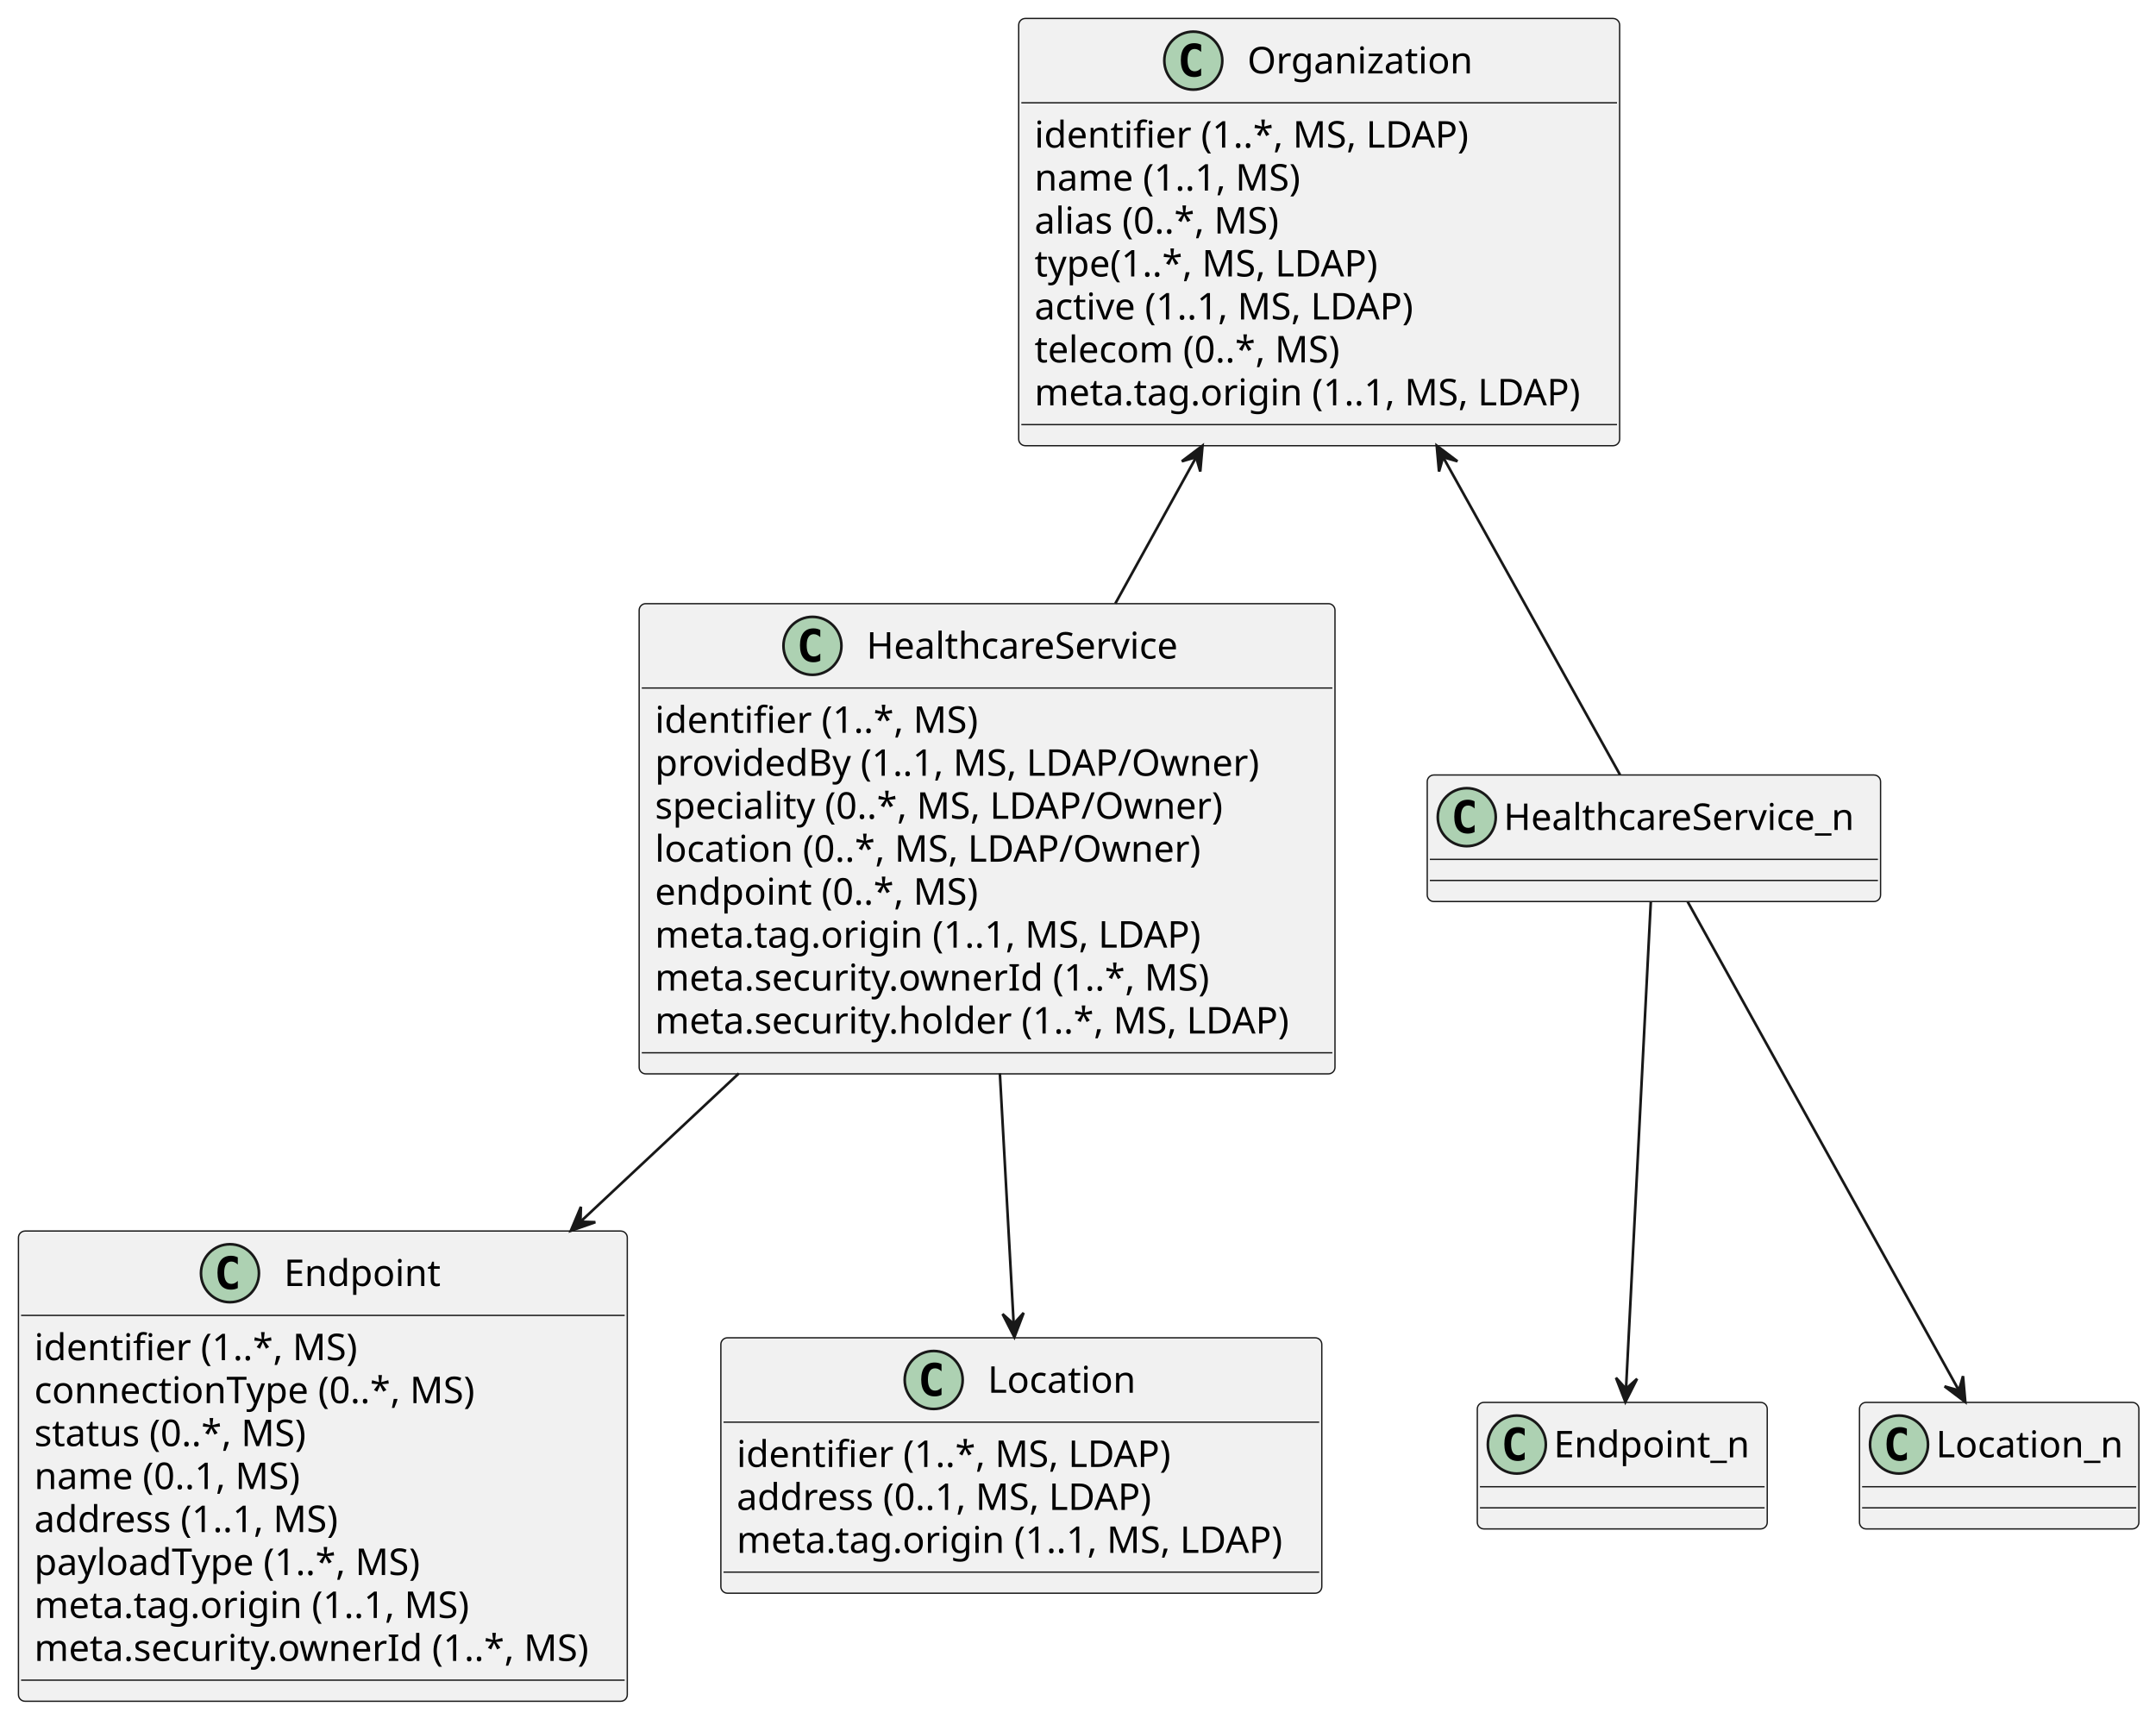
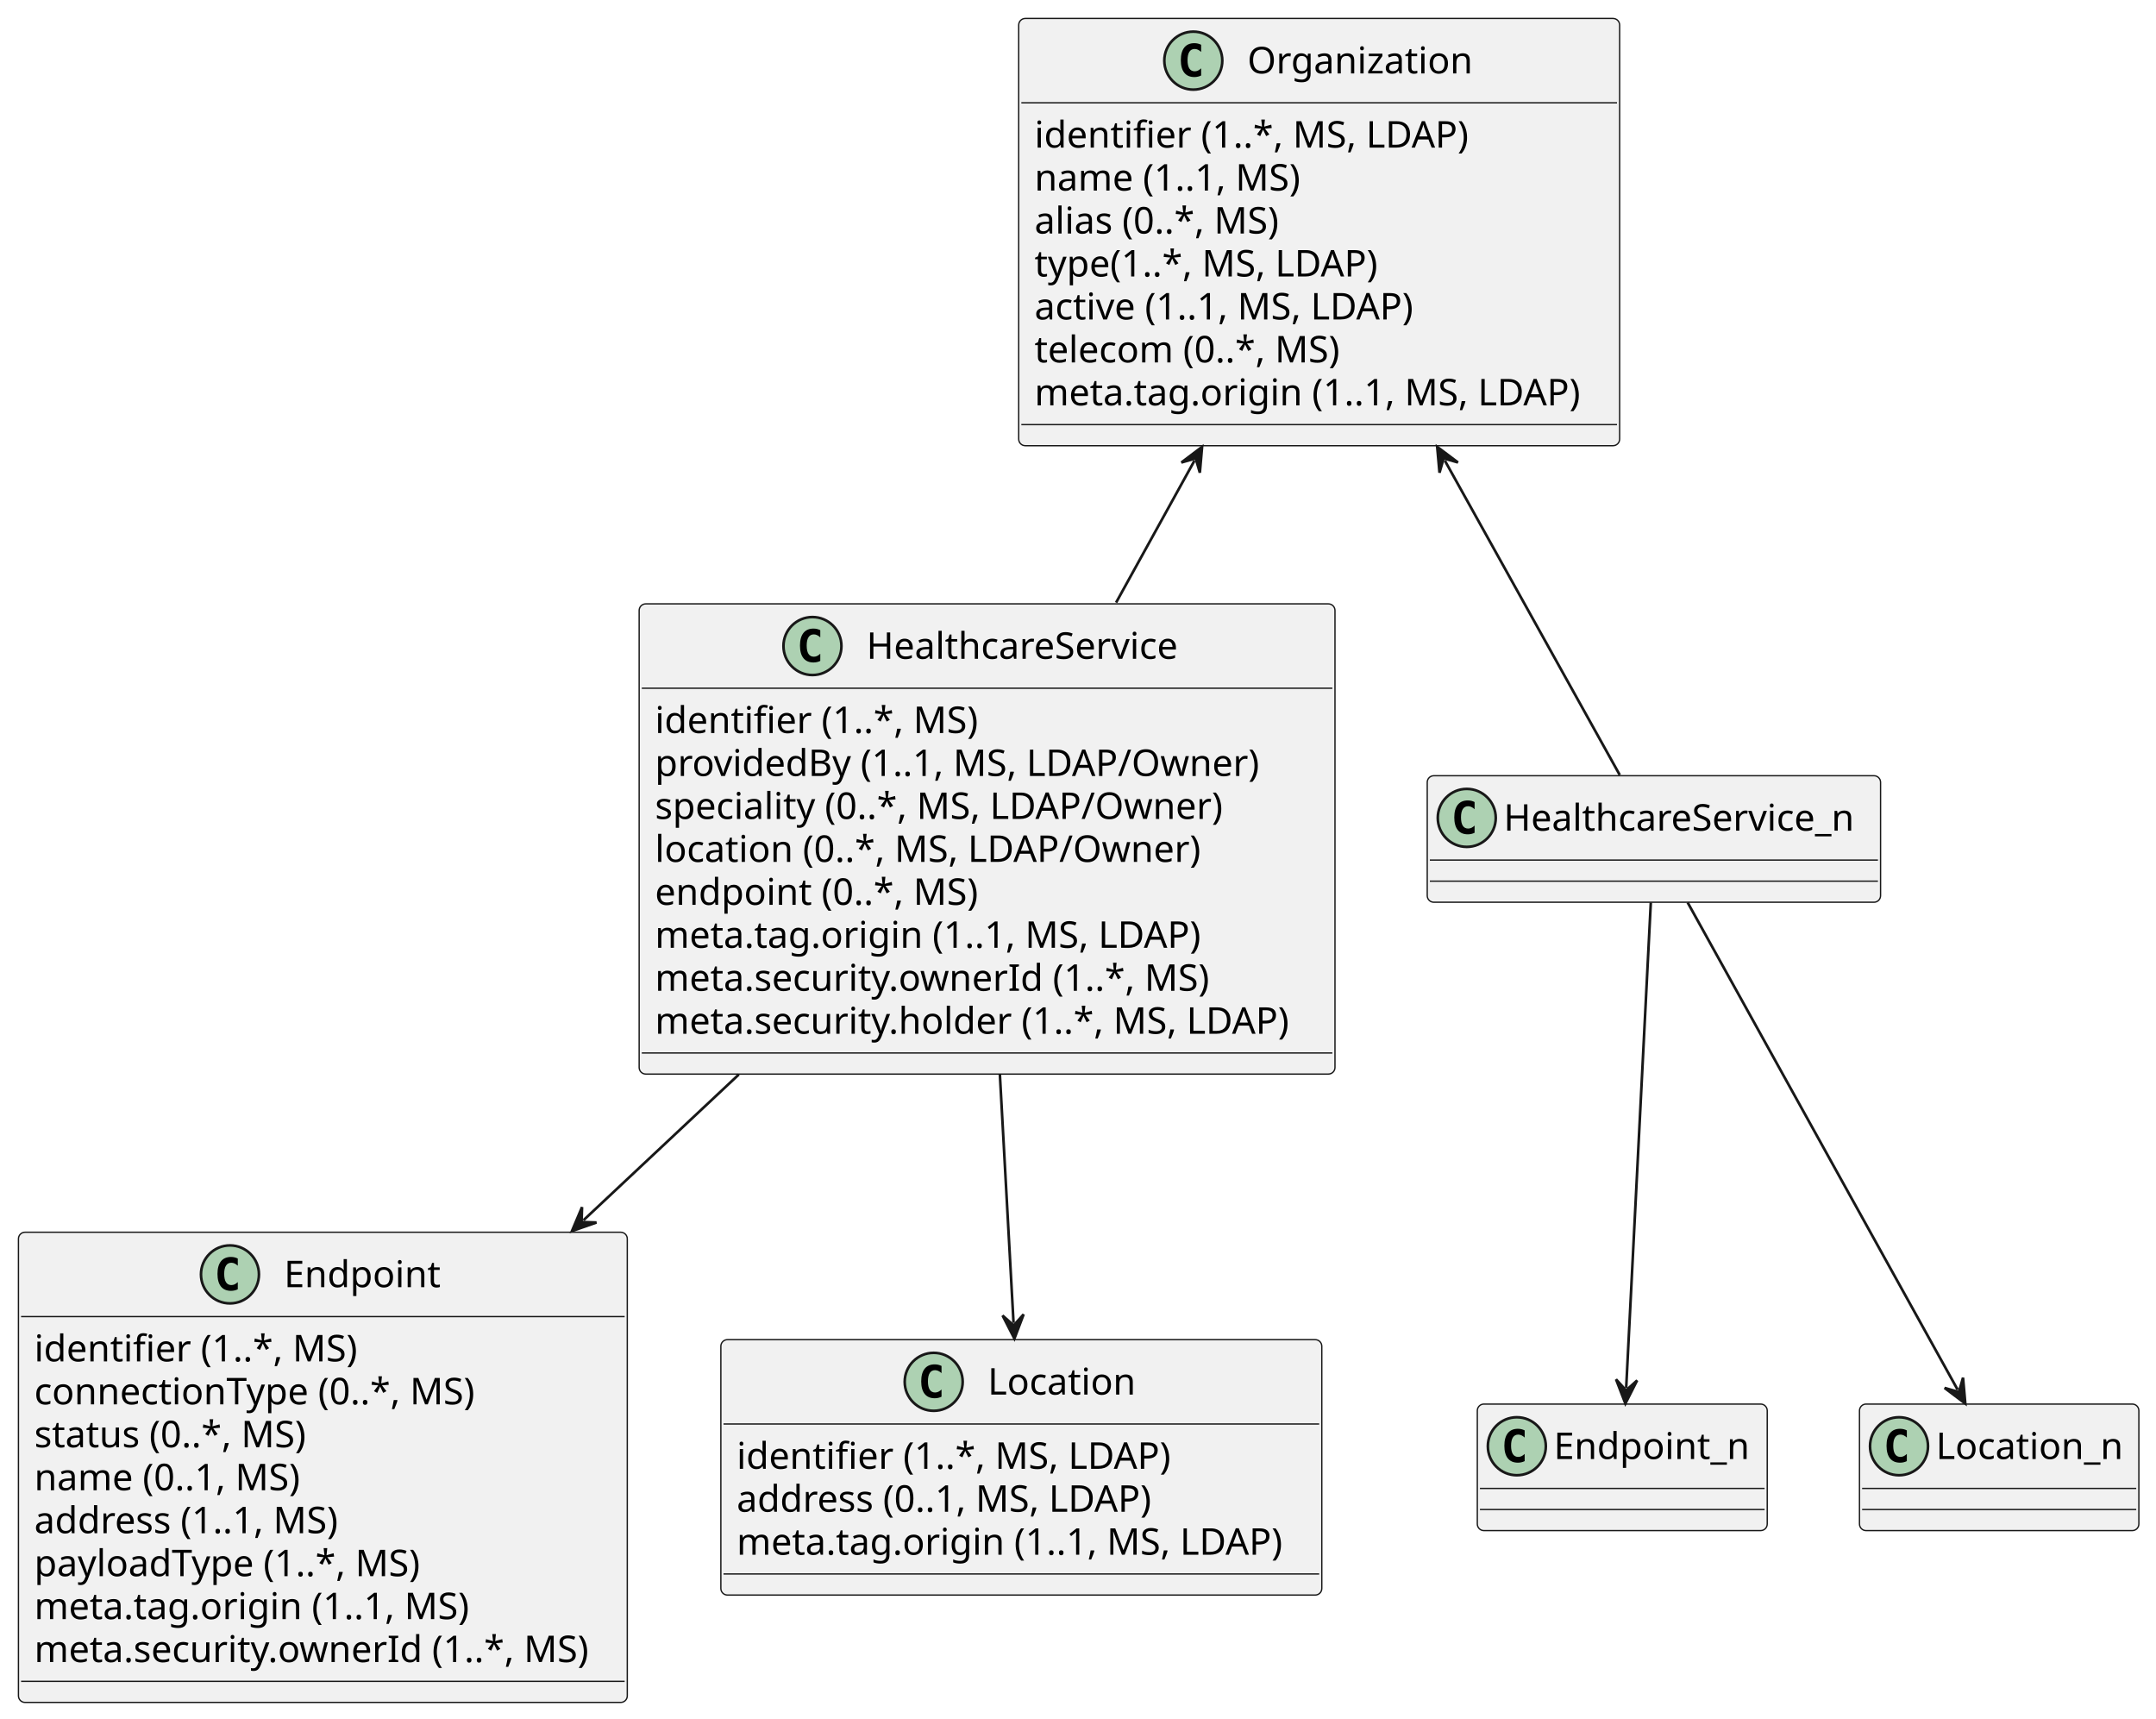
<svg xmlns="http://www.w3.org/2000/svg" contentStyleType="text/css" height="652px" preserveAspectRatio="none" style="width:818px;height:652px;background:#FFFFFF;" version="1.1" viewBox="0 0 818 652" width="818px" zoomAndPan="magnify">
  <defs />
  <g>
    <g id="elem_Organization">
      <rect codeLine="2" fill="#F1F1F1" height="162.078" id="Organization" rx="2.5" ry="2.5" style="stroke:#181818;stroke-width:0.5;" width="228" x="386.5" y="7" />
      <ellipse cx="452.75" cy="23" fill="#ADD1B2" rx="11" ry="11" style="stroke:#181818;stroke-width:1.0;" />
      <path d="M455.719,28.641 Q455.141,28.938 454.5,29.078 Q453.859,29.234 453.156,29.234 Q450.656,29.234 449.328,27.594 Q448.016,25.938 448.016,22.812 Q448.016,19.688 449.328,18.031 Q450.656,16.375 453.156,16.375 Q453.859,16.375 454.5,16.531 Q455.156,16.688 455.719,16.984 L455.719,19.703 Q455.094,19.125 454.5,18.859 Q453.906,18.578 453.281,18.578 Q451.938,18.578 451.25,19.656 Q450.562,20.719 450.562,22.812 Q450.562,24.906 451.25,25.984 Q451.938,27.047 453.281,27.047 Q453.906,27.047 454.5,26.781 Q455.094,26.5 455.719,25.922 L455.719,28.641 Z " fill="#000000" />
      <text fill="#000000" font-family="sans-serif" font-size="14" lengthAdjust="spacing" textLength="87" x="473.25" y="27.847">Organization</text>
      <line style="stroke:#181818;stroke-width:0.5;" x1="387.5" x2="613.5" y1="39" y2="39" />
      <text fill="#000000" font-family="sans-serif" font-size="14" lengthAdjust="spacing" textLength="170" x="392.5" y="55.995">identifier (1..*, MS, LDAP)</text>
      <text fill="#000000" font-family="sans-serif" font-size="14" lengthAdjust="spacing" textLength="108" x="392.5" y="72.292">name (1..1, MS)</text>
      <text fill="#000000" font-family="sans-serif" font-size="14" lengthAdjust="spacing" textLength="97" x="392.5" y="88.589">alias (0..*, MS)</text>
      <text fill="#000000" font-family="sans-serif" font-size="14" lengthAdjust="spacing" textLength="137" x="392.5" y="104.886">type(1..*, MS, LDAP)</text>
      <text fill="#000000" font-family="sans-serif" font-size="14" lengthAdjust="spacing" textLength="153" x="392.5" y="121.183">active (1..1, MS, LDAP)</text>
      <text fill="#000000" font-family="sans-serif" font-size="14" lengthAdjust="spacing" textLength="123" x="392.5" y="137.48">telecom (0..*, MS)</text>
      <text fill="#000000" font-family="sans-serif" font-size="14" lengthAdjust="spacing" textLength="216" x="392.5" y="153.776">meta.tag.origin (1..1, MS, LDAP)</text>
      <line style="stroke:#181818;stroke-width:0.5;" x1="387.5" x2="613.5" y1="161.078" y2="161.078" />
    </g>
    <g id="elem_HealthcareService">
-       <rect codeLine="12" fill="#F1F1F1" height="178.375" id="HealthcareService" rx="2.5" ry="2.5" style="stroke:#181818;stroke-width:0.5;" width="264" x="242.5" y="229" />
-       <ellipse cx="308.25" cy="245" fill="#ADD1B2" rx="11" ry="11" style="stroke:#181818;stroke-width:1.0;" />
-       <path d="M311.219,250.641 Q310.641,250.938 310,251.078 Q309.359,251.234 308.656,251.234 Q306.156,251.234 304.828,249.594 Q303.516,247.938 303.516,244.812 Q303.516,241.688 304.828,240.031 Q306.156,238.375 308.656,238.375 Q309.359,238.375 310,238.531 Q310.656,238.688 311.219,238.984 L311.219,241.703 Q310.594,241.125 310,240.859 Q309.406,240.578 308.781,240.578 Q307.438,240.578 306.75,241.656 Q306.062,242.719 306.062,244.812 Q306.062,246.906 306.75,247.984 Q307.438,249.047 308.781,249.047 Q309.406,249.047 310,248.781 Q310.594,248.5 311.219,247.922 L311.219,250.641 Z " fill="#000000" />
-       <text fill="#000000" font-family="sans-serif" font-size="14" lengthAdjust="spacing" textLength="124" x="328.75" y="249.847">HealthcareService</text>
-       <line style="stroke:#181818;stroke-width:0.5;" x1="243.5" x2="505.5" y1="261" y2="261" />
-       <text fill="#000000" font-family="sans-serif" font-size="14" lengthAdjust="spacing" textLength="126" x="248.5" y="277.995">identifier (1..*, MS)</text>
-       <text fill="#000000" font-family="sans-serif" font-size="14" lengthAdjust="spacing" textLength="240" x="248.5" y="294.292">providedBy (1..1, MS, LDAP/Owner)</text>
-       <text fill="#000000" font-family="sans-serif" font-size="14" lengthAdjust="spacing" textLength="224" x="248.5" y="310.589">speciality (0..*, MS, LDAP/Owner)</text>
-       <text fill="#000000" font-family="sans-serif" font-size="14" lengthAdjust="spacing" textLength="215" x="248.5" y="326.886">location (0..*, MS, LDAP/Owner)</text>
-       <text fill="#000000" font-family="sans-serif" font-size="14" lengthAdjust="spacing" textLength="129" x="248.5" y="343.183">endpoint (0..*, MS)</text>
-       <text fill="#000000" font-family="sans-serif" font-size="14" lengthAdjust="spacing" textLength="216" x="248.5" y="359.479">meta.tag.origin (1..1, MS, LDAP)</text>
-       <text fill="#000000" font-family="sans-serif" font-size="14" lengthAdjust="spacing" textLength="219" x="248.5" y="375.776">meta.security.ownerId (1..*, MS)</text>
-       <text fill="#000000" font-family="sans-serif" font-size="14" lengthAdjust="spacing" textLength="252" x="248.5" y="392.073">meta.security.holder (1..*, MS, LDAP)</text>
-       <line style="stroke:#181818;stroke-width:0.5;" x1="243.5" x2="505.5" y1="399.375" y2="399.375" />
+       <rect codeLine="12" fill="#F1F1F1" height="178.375" id="HealthcareService" rx="2.5" ry="2.5" style="stroke:#181818;stroke-width:0.5;" width="264" x="242.5" y="229.08" />
+       <ellipse cx="308.25" cy="245.08" fill="#ADD1B2" rx="11" ry="11" style="stroke:#181818;stroke-width:1.0;" />
+       <path d="M311.219,250.721 Q310.641,251.018 310,251.158 Q309.359,251.314 308.656,251.314 Q306.156,251.314 304.828,249.674 Q303.516,248.018 303.516,244.893 Q303.516,241.768 304.828,240.111 Q306.156,238.455 308.656,238.455 Q309.359,238.455 310,238.611 Q310.656,238.768 311.219,239.064 L311.219,241.783 Q310.594,241.205 310,240.939 Q309.406,240.658 308.781,240.658 Q307.438,240.658 306.75,241.736 Q306.062,242.799 306.062,244.893 Q306.062,246.986 306.75,248.064 Q307.438,249.127 308.781,249.127 Q309.406,249.127 310,248.861 Q310.594,248.58 311.219,248.002 L311.219,250.721 Z " fill="#000000" />
+       <text fill="#000000" font-family="sans-serif" font-size="14" lengthAdjust="spacing" textLength="124" x="328.75" y="249.927">HealthcareService</text>
+       <line style="stroke:#181818;stroke-width:0.5;" x1="243.5" x2="505.5" y1="261.08" y2="261.08" />
+       <text fill="#000000" font-family="sans-serif" font-size="14" lengthAdjust="spacing" textLength="126" x="248.5" y="278.075">identifier (1..*, MS)</text>
+       <text fill="#000000" font-family="sans-serif" font-size="14" lengthAdjust="spacing" textLength="240" x="248.5" y="294.372">providedBy (1..1, MS, LDAP/Owner)</text>
+       <text fill="#000000" font-family="sans-serif" font-size="14" lengthAdjust="spacing" textLength="224" x="248.5" y="310.669">speciality (0..*, MS, LDAP/Owner)</text>
+       <text fill="#000000" font-family="sans-serif" font-size="14" lengthAdjust="spacing" textLength="215" x="248.5" y="326.966">location (0..*, MS, LDAP/Owner)</text>
+       <text fill="#000000" font-family="sans-serif" font-size="14" lengthAdjust="spacing" textLength="129" x="248.5" y="343.263">endpoint (0..*, MS)</text>
+       <text fill="#000000" font-family="sans-serif" font-size="14" lengthAdjust="spacing" textLength="216" x="248.5" y="359.56">meta.tag.origin (1..1, MS, LDAP)</text>
+       <text fill="#000000" font-family="sans-serif" font-size="14" lengthAdjust="spacing" textLength="219" x="248.5" y="375.856">meta.security.ownerId (1..*, MS)</text>
+       <text fill="#000000" font-family="sans-serif" font-size="14" lengthAdjust="spacing" textLength="252" x="248.5" y="392.153">meta.security.holder (1..*, MS, LDAP)</text>
+       <line style="stroke:#181818;stroke-width:0.5;" x1="243.5" x2="505.5" y1="399.455" y2="399.455" />
    </g>
    <g id="elem_Endpoint">
-       <rect codeLine="23" fill="#F1F1F1" height="178.375" id="Endpoint" rx="2.5" ry="2.5" style="stroke:#181818;stroke-width:0.5;" width="231" x="7" y="467" />
-       <ellipse cx="87.25" cy="483" fill="#ADD1B2" rx="11" ry="11" style="stroke:#181818;stroke-width:1.0;" />
-       <path d="M90.219,488.641 Q89.641,488.938 89,489.078 Q88.359,489.234 87.656,489.234 Q85.156,489.234 83.828,487.594 Q82.516,485.938 82.516,482.812 Q82.516,479.688 83.828,478.031 Q85.156,476.375 87.656,476.375 Q88.359,476.375 89,476.531 Q89.656,476.688 90.219,476.984 L90.219,479.703 Q89.594,479.125 89,478.859 Q88.406,478.578 87.781,478.578 Q86.438,478.578 85.75,479.656 Q85.062,480.719 85.062,482.812 Q85.062,484.906 85.75,485.984 Q86.438,487.047 87.781,487.047 Q88.406,487.047 89,486.781 Q89.594,486.5 90.219,485.922 L90.219,488.641 Z " fill="#000000" />
-       <text fill="#000000" font-family="sans-serif" font-size="14" lengthAdjust="spacing" textLength="62" x="107.75" y="487.847">Endpoint</text>
-       <line style="stroke:#181818;stroke-width:0.5;" x1="8" x2="237" y1="499" y2="499" />
-       <text fill="#000000" font-family="sans-serif" font-size="14" lengthAdjust="spacing" textLength="126" x="13" y="515.995">identifier (1..*, MS)</text>
-       <text fill="#000000" font-family="sans-serif" font-size="14" lengthAdjust="spacing" textLength="179" x="13" y="532.292">connectionType (0..*, MS)</text>
-       <text fill="#000000" font-family="sans-serif" font-size="14" lengthAdjust="spacing" textLength="110" x="13" y="548.589">status (0..*, MS)</text>
-       <text fill="#000000" font-family="sans-serif" font-size="14" lengthAdjust="spacing" textLength="108" x="13" y="564.886">name (0..1, MS)</text>
-       <text fill="#000000" font-family="sans-serif" font-size="14" lengthAdjust="spacing" textLength="125" x="13" y="581.183">address (1..1, MS)</text>
-       <text fill="#000000" font-family="sans-serif" font-size="14" lengthAdjust="spacing" textLength="154" x="13" y="597.48">payloadType (1..*, MS)</text>
-       <text fill="#000000" font-family="sans-serif" font-size="14" lengthAdjust="spacing" textLength="172" x="13" y="613.776">meta.tag.origin (1..1, MS)</text>
-       <text fill="#000000" font-family="sans-serif" font-size="14" lengthAdjust="spacing" textLength="219" x="13" y="630.073">meta.security.ownerId (1..*, MS)</text>
-       <line style="stroke:#181818;stroke-width:0.5;" x1="8" x2="237" y1="637.375" y2="637.375" />
+       <rect codeLine="23" fill="#F1F1F1" height="178.375" id="Endpoint" rx="2.5" ry="2.5" style="stroke:#181818;stroke-width:0.5;" width="231" x="7" y="467.45" />
+       <ellipse cx="87.25" cy="483.45" fill="#ADD1B2" rx="11" ry="11" style="stroke:#181818;stroke-width:1.0;" />
+       <path d="M90.219,489.091 Q89.641,489.387 89,489.528 Q88.359,489.684 87.656,489.684 Q85.156,489.684 83.828,488.044 Q82.516,486.387 82.516,483.262 Q82.516,480.137 83.828,478.481 Q85.156,476.825 87.656,476.825 Q88.359,476.825 89,476.981 Q89.656,477.137 90.219,477.434 L90.219,480.153 Q89.594,479.575 89,479.309 Q88.406,479.028 87.781,479.028 Q86.438,479.028 85.75,480.106 Q85.062,481.169 85.062,483.262 Q85.062,485.356 85.75,486.434 Q86.438,487.497 87.781,487.497 Q88.406,487.497 89,487.231 Q89.594,486.95 90.219,486.372 L90.219,489.091 Z " fill="#000000" />
+       <text fill="#000000" font-family="sans-serif" font-size="14" lengthAdjust="spacing" textLength="62" x="107.75" y="488.297">Endpoint</text>
+       <line style="stroke:#181818;stroke-width:0.5;" x1="8" x2="237" y1="499.45" y2="499.45" />
+       <text fill="#000000" font-family="sans-serif" font-size="14" lengthAdjust="spacing" textLength="126" x="13" y="516.445">identifier (1..*, MS)</text>
+       <text fill="#000000" font-family="sans-serif" font-size="14" lengthAdjust="spacing" textLength="179" x="13" y="532.742">connectionType (0..*, MS)</text>
+       <text fill="#000000" font-family="sans-serif" font-size="14" lengthAdjust="spacing" textLength="110" x="13" y="549.039">status (0..*, MS)</text>
+       <text fill="#000000" font-family="sans-serif" font-size="14" lengthAdjust="spacing" textLength="108" x="13" y="565.336">name (0..1, MS)</text>
+       <text fill="#000000" font-family="sans-serif" font-size="14" lengthAdjust="spacing" textLength="125" x="13" y="581.633">address (1..1, MS)</text>
+       <text fill="#000000" font-family="sans-serif" font-size="14" lengthAdjust="spacing" textLength="154" x="13" y="597.929">payloadType (1..*, MS)</text>
+       <text fill="#000000" font-family="sans-serif" font-size="14" lengthAdjust="spacing" textLength="172" x="13" y="614.226">meta.tag.origin (1..1, MS)</text>
+       <text fill="#000000" font-family="sans-serif" font-size="14" lengthAdjust="spacing" textLength="219" x="13" y="630.523">meta.security.ownerId (1..*, MS)</text>
+       <line style="stroke:#181818;stroke-width:0.5;" x1="8" x2="237" y1="637.825" y2="637.825" />
    </g>
    <g id="elem_Location">
-       <rect codeLine="34" fill="#F1F1F1" height="96.891" id="Location" rx="2.5" ry="2.5" style="stroke:#181818;stroke-width:0.5;" width="228" x="273.5" y="507.5" />
-       <ellipse cx="354.25" cy="523.5" fill="#ADD1B2" rx="11" ry="11" style="stroke:#181818;stroke-width:1.0;" />
-       <path d="M357.219,529.141 Q356.641,529.438 356,529.578 Q355.359,529.734 354.656,529.734 Q352.156,529.734 350.828,528.094 Q349.516,526.438 349.516,523.312 Q349.516,520.188 350.828,518.531 Q352.156,516.875 354.656,516.875 Q355.359,516.875 356,517.031 Q356.656,517.188 357.219,517.484 L357.219,520.203 Q356.594,519.625 356,519.359 Q355.406,519.078 354.781,519.078 Q353.438,519.078 352.75,520.156 Q352.062,521.219 352.062,523.312 Q352.062,525.406 352.75,526.484 Q353.438,527.547 354.781,527.547 Q355.406,527.547 356,527.281 Q356.594,527 357.219,526.422 L357.219,529.141 Z " fill="#000000" />
-       <text fill="#000000" font-family="sans-serif" font-size="14" lengthAdjust="spacing" textLength="58" x="374.75" y="528.347">Location</text>
-       <line style="stroke:#181818;stroke-width:0.5;" x1="274.5" x2="500.5" y1="539.5" y2="539.5" />
-       <text fill="#000000" font-family="sans-serif" font-size="14" lengthAdjust="spacing" textLength="170" x="279.5" y="556.495">identifier (1..*, MS, LDAP)</text>
-       <text fill="#000000" font-family="sans-serif" font-size="14" lengthAdjust="spacing" textLength="169" x="279.5" y="572.792">address (0..1, MS, LDAP)</text>
-       <text fill="#000000" font-family="sans-serif" font-size="14" lengthAdjust="spacing" textLength="216" x="279.5" y="589.089">meta.tag.origin (1..1, MS, LDAP)</text>
-       <line style="stroke:#181818;stroke-width:0.5;" x1="274.5" x2="500.5" y1="596.391" y2="596.391" />
+       <rect codeLine="34" fill="#F1F1F1" height="96.891" id="Location" rx="2.5" ry="2.5" style="stroke:#181818;stroke-width:0.5;" width="228" x="273.5" y="508.2" />
+       <ellipse cx="354.25" cy="524.2" fill="#ADD1B2" rx="11" ry="11" style="stroke:#181818;stroke-width:1.0;" />
+       <path d="M357.219,529.841 Q356.641,530.138 356,530.278 Q355.359,530.434 354.656,530.434 Q352.156,530.434 350.828,528.794 Q349.516,527.138 349.516,524.013 Q349.516,520.888 350.828,519.231 Q352.156,517.575 354.656,517.575 Q355.359,517.575 356,517.731 Q356.656,517.888 357.219,518.184 L357.219,520.903 Q356.594,520.325 356,520.059 Q355.406,519.778 354.781,519.778 Q353.438,519.778 352.75,520.856 Q352.062,521.919 352.062,524.013 Q352.062,526.106 352.75,527.184 Q353.438,528.247 354.781,528.247 Q355.406,528.247 356,527.981 Q356.594,527.7 357.219,527.122 L357.219,529.841 Z " fill="#000000" />
+       <text fill="#000000" font-family="sans-serif" font-size="14" lengthAdjust="spacing" textLength="58" x="374.75" y="529.047">Location</text>
+       <line style="stroke:#181818;stroke-width:0.5;" x1="274.5" x2="500.5" y1="540.2" y2="540.2" />
+       <text fill="#000000" font-family="sans-serif" font-size="14" lengthAdjust="spacing" textLength="170" x="279.5" y="557.195">identifier (1..*, MS, LDAP)</text>
+       <text fill="#000000" font-family="sans-serif" font-size="14" lengthAdjust="spacing" textLength="169" x="279.5" y="573.492">address (0..1, MS, LDAP)</text>
+       <text fill="#000000" font-family="sans-serif" font-size="14" lengthAdjust="spacing" textLength="216" x="279.5" y="589.789">meta.tag.origin (1..1, MS, LDAP)</text>
+       <line style="stroke:#181818;stroke-width:0.5;" x1="274.5" x2="500.5" y1="597.091" y2="597.091" />
    </g>
    <g id="elem_HealthcareService_n">
-       <rect fill="#F1F1F1" height="48" id="HealthcareService_n" rx="2.5" ry="2.5" style="stroke:#181818;stroke-width:0.5;" width="172" x="541.5" y="294" />
-       <ellipse cx="556.5" cy="310" fill="#ADD1B2" rx="11" ry="11" style="stroke:#181818;stroke-width:1.0;" />
-       <path d="M559.469,315.641 Q558.891,315.938 558.25,316.078 Q557.609,316.234 556.906,316.234 Q554.406,316.234 553.078,314.594 Q551.766,312.938 551.766,309.812 Q551.766,306.688 553.078,305.031 Q554.406,303.375 556.906,303.375 Q557.609,303.375 558.25,303.531 Q558.906,303.688 559.469,303.984 L559.469,306.703 Q558.844,306.125 558.25,305.859 Q557.656,305.578 557.031,305.578 Q555.688,305.578 555,306.656 Q554.312,307.719 554.312,309.812 Q554.312,311.906 555,312.984 Q555.688,314.047 557.031,314.047 Q557.656,314.047 558.25,313.781 Q558.844,313.5 559.469,312.922 L559.469,315.641 Z " fill="#000000" />
-       <text fill="#000000" font-family="sans-serif" font-size="14" lengthAdjust="spacing" textLength="140" x="570.5" y="314.847">HealthcareService_n</text>
-       <line style="stroke:#181818;stroke-width:0.5;" x1="542.5" x2="712.5" y1="326" y2="326" />
-       <line style="stroke:#181818;stroke-width:0.5;" x1="542.5" x2="712.5" y1="334" y2="334" />
+       <rect fill="#F1F1F1" height="48" id="HealthcareService_n" rx="2.5" ry="2.5" style="stroke:#181818;stroke-width:0.5;" width="172" x="541.5" y="294.27" />
+       <ellipse cx="556.5" cy="310.27" fill="#ADD1B2" rx="11" ry="11" style="stroke:#181818;stroke-width:1.0;" />
+       <path d="M559.469,315.911 Q558.891,316.207 558.25,316.348 Q557.609,316.504 556.906,316.504 Q554.406,316.504 553.078,314.864 Q551.766,313.207 551.766,310.082 Q551.766,306.957 553.078,305.301 Q554.406,303.645 556.906,303.645 Q557.609,303.645 558.25,303.801 Q558.906,303.957 559.469,304.254 L559.469,306.973 Q558.844,306.395 558.25,306.129 Q557.656,305.848 557.031,305.848 Q555.688,305.848 555,306.926 Q554.312,307.989 554.312,310.082 Q554.312,312.176 555,313.254 Q555.688,314.317 557.031,314.317 Q557.656,314.317 558.25,314.051 Q558.844,313.77 559.469,313.192 L559.469,315.911 Z " fill="#000000" />
+       <text fill="#000000" font-family="sans-serif" font-size="14" lengthAdjust="spacing" textLength="140" x="570.5" y="315.117">HealthcareService_n</text>
+       <line style="stroke:#181818;stroke-width:0.5;" x1="542.5" x2="712.5" y1="326.27" y2="326.27" />
+       <line style="stroke:#181818;stroke-width:0.5;" x1="542.5" x2="712.5" y1="334.27" y2="334.27" />
    </g>
    <g id="elem_Endpoint_n">
-       <rect fill="#F1F1F1" height="48" id="Endpoint_n" rx="2.5" ry="2.5" style="stroke:#181818;stroke-width:0.5;" width="110" x="560.5" y="532" />
-       <ellipse cx="575.5" cy="548" fill="#ADD1B2" rx="11" ry="11" style="stroke:#181818;stroke-width:1.0;" />
-       <path d="M578.469,553.641 Q577.891,553.938 577.25,554.078 Q576.609,554.234 575.906,554.234 Q573.406,554.234 572.078,552.594 Q570.766,550.938 570.766,547.812 Q570.766,544.688 572.078,543.031 Q573.406,541.375 575.906,541.375 Q576.609,541.375 577.25,541.531 Q577.906,541.688 578.469,541.984 L578.469,544.703 Q577.844,544.125 577.25,543.859 Q576.656,543.578 576.031,543.578 Q574.688,543.578 574,544.656 Q573.312,545.719 573.312,547.812 Q573.312,549.906 574,550.984 Q574.688,552.047 576.031,552.047 Q576.656,552.047 577.25,551.781 Q577.844,551.5 578.469,550.922 L578.469,553.641 Z " fill="#000000" />
-       <text fill="#000000" font-family="sans-serif" font-size="14" lengthAdjust="spacing" textLength="78" x="589.5" y="552.847">Endpoint_n</text>
-       <line style="stroke:#181818;stroke-width:0.5;" x1="561.5" x2="669.5" y1="564" y2="564" />
-       <line style="stroke:#181818;stroke-width:0.5;" x1="561.5" x2="669.5" y1="572" y2="572" />
+       <rect fill="#F1F1F1" height="48" id="Endpoint_n" rx="2.5" ry="2.5" style="stroke:#181818;stroke-width:0.5;" width="110" x="560.5" y="532.64" />
+       <ellipse cx="575.5" cy="548.64" fill="#ADD1B2" rx="11" ry="11" style="stroke:#181818;stroke-width:1.0;" />
+       <path d="M578.469,554.281 Q577.891,554.577 577.25,554.718 Q576.609,554.874 575.906,554.874 Q573.406,554.874 572.078,553.234 Q570.766,551.577 570.766,548.452 Q570.766,545.327 572.078,543.671 Q573.406,542.015 575.906,542.015 Q576.609,542.015 577.25,542.171 Q577.906,542.327 578.469,542.624 L578.469,545.343 Q577.844,544.765 577.25,544.499 Q576.656,544.218 576.031,544.218 Q574.688,544.218 574,545.296 Q573.312,546.359 573.312,548.452 Q573.312,550.546 574,551.624 Q574.688,552.687 576.031,552.687 Q576.656,552.687 577.25,552.421 Q577.844,552.14 578.469,551.562 L578.469,554.281 Z " fill="#000000" />
+       <text fill="#000000" font-family="sans-serif" font-size="14" lengthAdjust="spacing" textLength="78" x="589.5" y="553.487">Endpoint_n</text>
+       <line style="stroke:#181818;stroke-width:0.5;" x1="561.5" x2="669.5" y1="564.64" y2="564.64" />
+       <line style="stroke:#181818;stroke-width:0.5;" x1="561.5" x2="669.5" y1="572.64" y2="572.64" />
    </g>
    <g id="elem_Location_n">
-       <rect fill="#F1F1F1" height="48" id="Location_n" rx="2.5" ry="2.5" style="stroke:#181818;stroke-width:0.5;" width="106" x="705.5" y="532" />
-       <ellipse cx="720.5" cy="548" fill="#ADD1B2" rx="11" ry="11" style="stroke:#181818;stroke-width:1.0;" />
-       <path d="M723.469,553.641 Q722.891,553.938 722.25,554.078 Q721.609,554.234 720.906,554.234 Q718.406,554.234 717.078,552.594 Q715.766,550.938 715.766,547.812 Q715.766,544.688 717.078,543.031 Q718.406,541.375 720.906,541.375 Q721.609,541.375 722.25,541.531 Q722.906,541.688 723.469,541.984 L723.469,544.703 Q722.844,544.125 722.25,543.859 Q721.656,543.578 721.031,543.578 Q719.688,543.578 719,544.656 Q718.312,545.719 718.312,547.812 Q718.312,549.906 719,550.984 Q719.688,552.047 721.031,552.047 Q721.656,552.047 722.25,551.781 Q722.844,551.5 723.469,550.922 L723.469,553.641 Z " fill="#000000" />
-       <text fill="#000000" font-family="sans-serif" font-size="14" lengthAdjust="spacing" textLength="74" x="734.5" y="552.847">Location_n</text>
-       <line style="stroke:#181818;stroke-width:0.5;" x1="706.5" x2="810.5" y1="564" y2="564" />
-       <line style="stroke:#181818;stroke-width:0.5;" x1="706.5" x2="810.5" y1="572" y2="572" />
+       <rect fill="#F1F1F1" height="48" id="Location_n" rx="2.5" ry="2.5" style="stroke:#181818;stroke-width:0.5;" width="106" x="705.5" y="532.64" />
+       <ellipse cx="720.5" cy="548.64" fill="#ADD1B2" rx="11" ry="11" style="stroke:#181818;stroke-width:1.0;" />
+       <path d="M723.469,554.281 Q722.891,554.577 722.25,554.718 Q721.609,554.874 720.906,554.874 Q718.406,554.874 717.078,553.234 Q715.766,551.577 715.766,548.452 Q715.766,545.327 717.078,543.671 Q718.406,542.015 720.906,542.015 Q721.609,542.015 722.25,542.171 Q722.906,542.327 723.469,542.624 L723.469,545.343 Q722.844,544.765 722.25,544.499 Q721.656,544.218 721.031,544.218 Q719.688,544.218 719,545.296 Q718.312,546.359 718.312,548.452 Q718.312,550.546 719,551.624 Q719.688,552.687 721.031,552.687 Q721.656,552.687 722.25,552.421 Q722.844,552.14 723.469,551.562 L723.469,554.281 Z " fill="#000000" />
+       <text fill="#000000" font-family="sans-serif" font-size="14" lengthAdjust="spacing" textLength="74" x="734.5" y="553.487">Location_n</text>
+       <line style="stroke:#181818;stroke-width:0.5;" x1="706.5" x2="810.5" y1="564.64" y2="564.64" />
+       <line style="stroke:#181818;stroke-width:0.5;" x1="706.5" x2="810.5" y1="572.64" y2="572.64" />
    </g>
    <g id="link_Organization_HealthcareService">
-       <path codeLine="40" d="M453.73,173.63 C443.75,191.68 433.19,210.79 423.15,228.97 " fill="none" id="Organization-backto-HealthcareService" style="stroke:#181818;stroke-width:1.0;" />
-       <polygon fill="#181818" points="456.25,169.06,448.391,174.996,453.828,173.434,455.389,178.871,456.25,169.06" style="stroke:#181818;stroke-width:1.0;" />
+       <path codeLine="40" d="M453.179,174.762 C442.619,193.882 434.2,209.13 423.45,228.6 " fill="none" id="Organization-backto-HealthcareService" style="stroke:#181818;stroke-width:1.0;" />
+       <polygon fill="#181818" points="456.08,169.51,448.227,175.454,453.663,173.887,455.23,179.322,456.08,169.51" style="stroke:#181818;stroke-width:1.0;" />
    </g>
    <g id="link_HealthcareService_Endpoint">
-       <path codeLine="41" d="M280.31,407.21 C260.78,425.5 240.16,444.81 220.5,463.22 " fill="none" id="HealthcareService-to-Endpoint" style="stroke:#181818;stroke-width:1.0;" />
-       <polygon fill="#181818" points="216.58,466.89,225.875,463.635,220.221,463.463,220.392,457.809,216.58,466.89" style="stroke:#181818;stroke-width:1.0;" />
+       <path codeLine="41" d="M280.31,407.62 C259.62,427.03 242.076,443.475 221.376,462.895 " fill="none" id="HealthcareService-to-Endpoint" style="stroke:#181818;stroke-width:1.0;" />
+       <polygon fill="#181818" points="217,467,226.3,463.759,220.647,463.579,220.827,457.925,217,467" style="stroke:#181818;stroke-width:1.0;" />
    </g>
    <g id="link_HealthcareService_Location">
-       <path codeLine="42" d="M379.36,407.21 C381.12,439.14 383.05,474.17 384.59,502.11 " fill="none" id="HealthcareService-to-Location" style="stroke:#181818;stroke-width:1.0;" />
-       <polygon fill="#181818" points="384.87,507.24,388.375,498.036,384.598,502.247,380.387,498.471,384.87,507.24" style="stroke:#181818;stroke-width:1.0;" />
+       <path codeLine="42" d="M379.36,407.62 C381.23,441.58 382.961,473.069 384.541,501.819 " fill="none" id="HealthcareService-to-Location" style="stroke:#181818;stroke-width:1.0;" />
+       <polygon fill="#181818" points="384.87,507.81,388.37,498.604,384.596,502.817,380.382,499.043,384.87,507.81" style="stroke:#181818;stroke-width:1.0;" />
    </g>
    <g id="link_Organization_HealthcareService_n">
-       <path codeLine="44" d="M547.56,173.48 C571.58,216.61 598.97,265.78 614.65,293.93 " fill="none" id="Organization-backto-HealthcareService_n" style="stroke:#181818;stroke-width:1.0;" />
-       <polygon fill="#181818" points="545.1,169.06,545.974,178.87,547.528,173.431,552.967,174.985,545.1,169.06" style="stroke:#181818;stroke-width:1.0;" />
+       <path codeLine="44" d="M548.197,174.753 C572.688,218.763 598.35,264.88 614.54,293.99 " fill="none" id="Organization-backto-HealthcareService_n" style="stroke:#181818;stroke-width:1.0;" />
+       <polygon fill="#181818" points="545.28,169.51,546.161,179.319,547.711,173.879,553.152,175.429,545.28,169.51" style="stroke:#181818;stroke-width:1.0;" />
    </g>
    <g id="link_HealthcareService_n_Endpoint_n">
-       <path codeLine="45" d="M626.33,342.06 C624.12,385.5 619.35,479.35 616.94,526.6 " fill="none" id="HealthcareService_n-to-Endpoint_n" style="stroke:#181818;stroke-width:1.0;" />
-       <polygon fill="#181818" points="616.68,531.85,621.112,523.055,616.923,526.856,613.121,522.667,616.68,531.85" style="stroke:#181818;stroke-width:1.0;" />
+       <path codeLine="45" d="M626.33,342.36 C624.03,387.55 619.284,481.198 616.985,526.458 " fill="none" id="HealthcareService_n-to-Endpoint_n" style="stroke:#181818;stroke-width:1.0;" />
+       <polygon fill="#181818" points="616.68,532.45,621.132,523.665,616.934,527.456,613.142,523.259,616.68,532.45" style="stroke:#181818;stroke-width:1.0;" />
    </g>
    <g id="link_HealthcareService_n_Location_n">
-       <path codeLine="46" d="M640.3,342.06 C664.56,385.77 717.14,480.49 743.21,527.46 " fill="none" id="HealthcareService_n-to-Location_n" style="stroke:#181818;stroke-width:1.0;" />
-       <polygon fill="#181818" points="745.65,531.85,744.776,522.04,743.222,527.479,737.783,525.925,745.65,531.85" style="stroke:#181818;stroke-width:1.0;" />
+       <path codeLine="46" d="M640.3,342.36 C665.34,387.55 717.651,481.942 742.741,527.202 " fill="none" id="HealthcareService_n-to-Location_n" style="stroke:#181818;stroke-width:1.0;" />
+       <polygon fill="#181818" points="745.65,532.45,744.785,522.639,743.226,528.077,737.788,526.518,745.65,532.45" style="stroke:#181818;stroke-width:1.0;" />
    </g>
  </g>
</svg>
